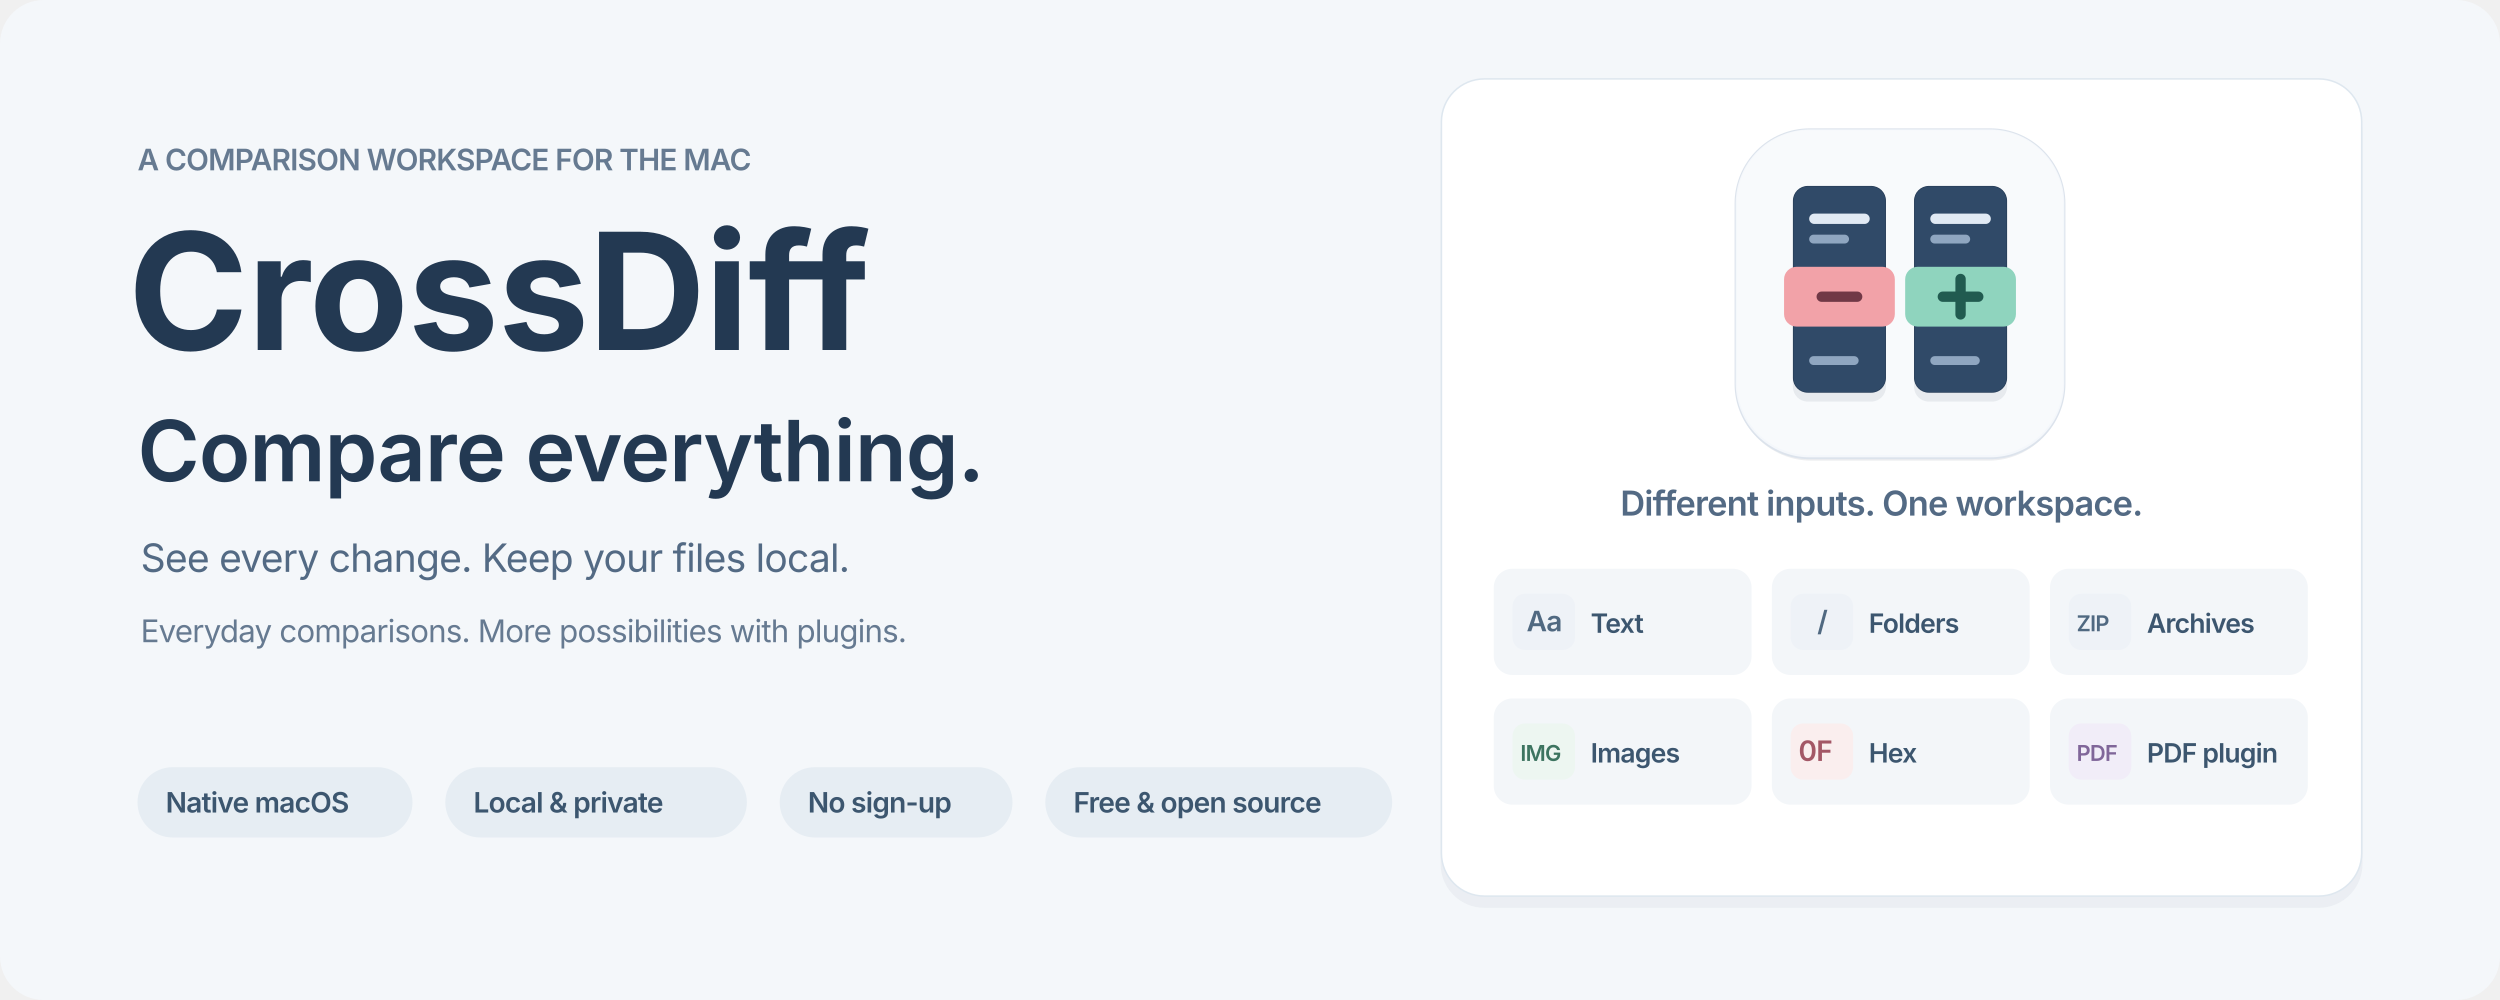
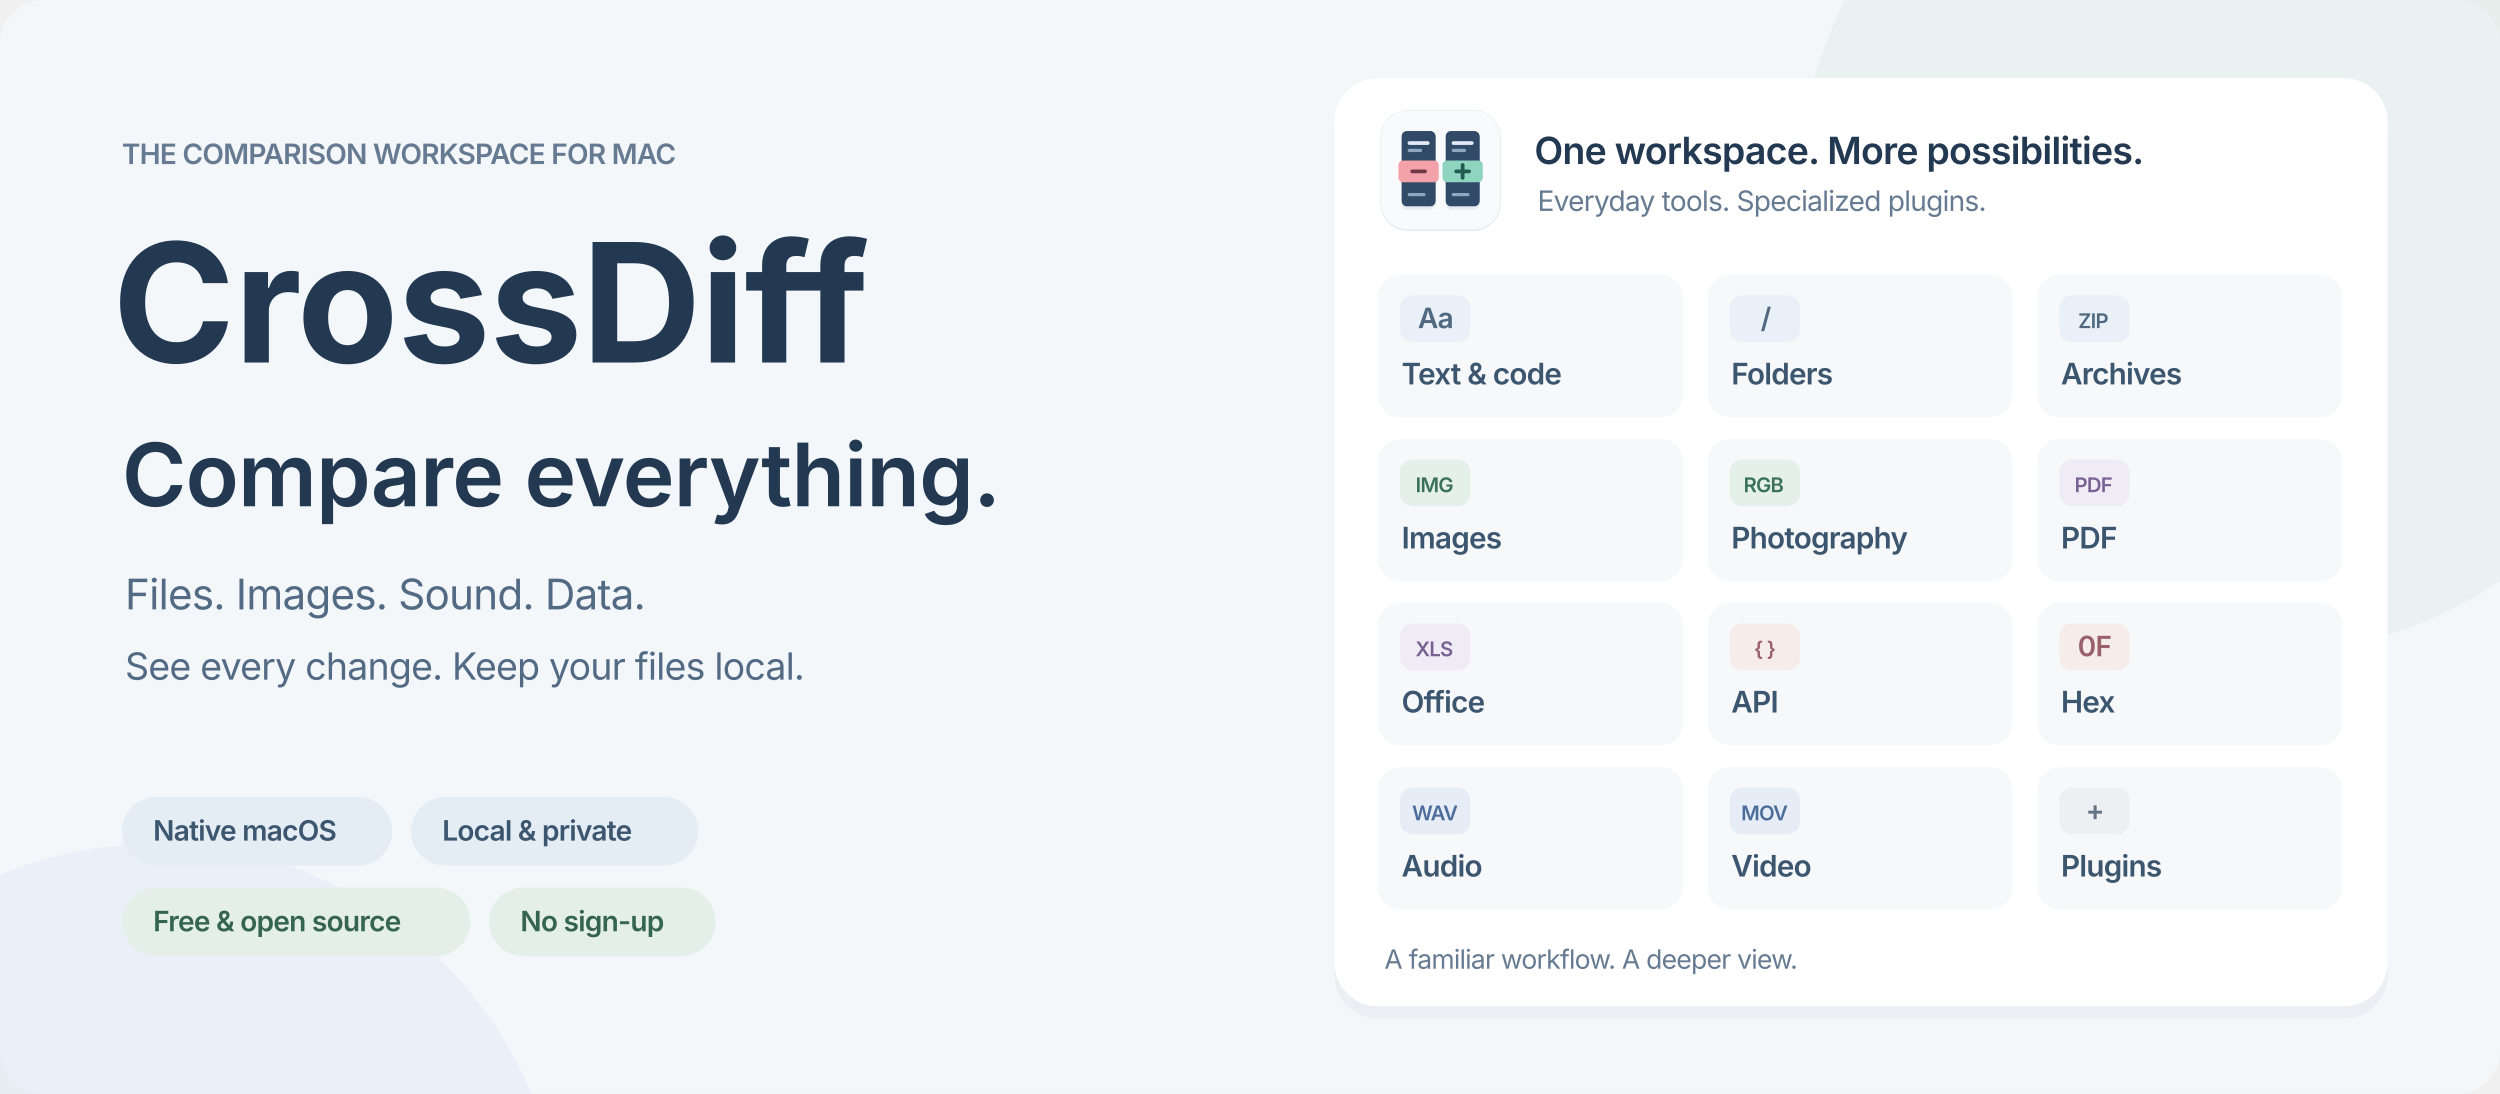
- <svg xmlns="http://www.w3.org/2000/svg" width="1600" height="640" viewBox="0 0 1600 640" role="img" aria-label="CrossDiff">
-   <rect x="0.0" y="0.0" width="1600.0" height="640.0" rx="28.0" fill="#F4F7FA" opacity="1.0" />
-   <text x="88.0" y="109.0" font-family="-apple-system, BlinkMacSystemFont, 'Segoe UI', sans-serif" font-size="19.0" font-weight="600" letter-spacing="-0.5" fill="#667A91">A COMPARISON WORKSPACE FOR THE MAC</text>
-   <text x="82.0" y="224.0" font-family="-apple-system, BlinkMacSystemFont, 'Segoe UI', sans-serif" font-size="104.0" font-weight="700" letter-spacing="-0.5" fill="#233952">CrossDiff</text>
-   <text x="88.0" y="308.0" font-family="-apple-system, BlinkMacSystemFont, 'Segoe UI', sans-serif" font-size="54.0" font-weight="600" letter-spacing="-0.5" fill="#233952">Compare everything.</text>
-   <text x="90.0" y="366.0" font-family="-apple-system, BlinkMacSystemFont, 'Segoe UI', sans-serif" font-size="25.0" font-weight="400" letter-spacing="-0.5" fill="#536A84">See every change. Keep your files local.</text>
-   <text x="90.0" y="411.0" font-family="-apple-system, BlinkMacSystemFont, 'Segoe UI', sans-serif" font-size="20.0" font-weight="400" letter-spacing="-0.5" fill="#667A91">Everyday comparisons. More possibilities with plugins.</text>
-   <rect x="88.0" y="491.0" width="176.0" height="45.0" rx="22.5" fill="#E6EDF3" opacity="1.0" />
-   <text x="106.0" y="520.0" font-family="-apple-system, BlinkMacSystemFont, 'Segoe UI', sans-serif" font-size="18.0" font-weight="600" letter-spacing="-0.5" fill="#3C566F">Native macOS</text>
-   <rect x="285.0" y="491.0" width="193.0" height="45.0" rx="22.5" fill="#E6EDF3" opacity="1.0" />
-   <text x="303.0" y="520.0" font-family="-apple-system, BlinkMacSystemFont, 'Segoe UI', sans-serif" font-size="18.0" font-weight="600" letter-spacing="-0.5" fill="#3C566F">Local &amp; private</text>
-   <rect x="499.0" y="491.0" width="149.0" height="45.0" rx="22.5" fill="#E6EDF3" opacity="1.0" />
-   <text x="517.0" y="520.0" font-family="-apple-system, BlinkMacSystemFont, 'Segoe UI', sans-serif" font-size="18.0" font-weight="600" letter-spacing="-0.5" fill="#3C566F">No sign-up</text>
-   <rect x="669.0" y="491.0" width="222.0" height="45.0" rx="22.5" fill="#E6EDF3" opacity="1.0" />
-   <text x="687.0" y="520.0" font-family="-apple-system, BlinkMacSystemFont, 'Segoe UI', sans-serif" font-size="18.0" font-weight="600" letter-spacing="-0.5" fill="#3C566F">Free &amp; open source</text>
-   <rect x="922.0" y="57.0" width="590.0" height="524.0" rx="28.0" fill="#233952" opacity="0.045" />
-   <rect x="922.0" y="50.0" width="590.0" height="524.0" rx="28.0" fill="#DEE7EF" opacity="1.0" />
-   <rect x="923.0" y="51.0" width="588.0" height="522.0" rx="27.0" fill="#FFFFFF" opacity="1.0" />
-   <rect x="1111.07" y="84.961" width="209.859" height="209.859" rx="48.211" fill="#14263E" opacity="0.08" />
-   <rect x="1110.125" y="82.125" width="211.75" height="211.75" rx="48.211" fill="#DCE3EC" opacity="1.0" />
-   <rect x="1110.834" y="82.834" width="210.332" height="209.859" rx="47.502" fill="#F4F7FB" opacity="1.0" />
-   <rect x="1111.543" y="83.307" width="208.914" height="207.969" rx="46.793" fill="#F8FAFC" opacity="1.0" />
-   <rect x="1147.465" y="124.664" width="59.555" height="132.344" rx="9.453" fill="#14263E" opacity="0.075" />
-   <rect x="1147.465" y="118.992" width="59.555" height="132.344" rx="9.453" fill="#273D58" opacity="1.0" />
-   <rect x="1147.938" y="119.465" width="58.609" height="131.398" rx="8.98" fill="#304A68" opacity="1.0" />
-   <rect x="1157.863" y="136.717" width="38.758" height="6.617" rx="3.309" fill="#E1EAF4" opacity="1.0" />
-   <rect x="1157.863" y="150.188" width="25.523" height="5.672" rx="2.836" fill="#8FA6C0" opacity="1.0" />
-   <rect x="1157.863" y="227.939" width="31.668" height="5.672" rx="2.836" fill="#8FA6C0" opacity="1.0" />
-   <rect x="1224.98" y="124.664" width="59.555" height="132.344" rx="9.453" fill="#14263E" opacity="0.075" />
-   <rect x="1224.98" y="118.992" width="59.555" height="132.344" rx="9.453" fill="#273D58" opacity="1.0" />
-   <rect x="1225.453" y="119.465" width="58.609" height="131.398" rx="8.98" fill="#304A68" opacity="1.0" />
-   <rect x="1235.379" y="136.717" width="38.758" height="6.617" rx="3.309" fill="#E1EAF4" opacity="1.0" />
-   <rect x="1235.379" y="150.188" width="25.523" height="5.672" rx="2.836" fill="#8FA6C0" opacity="1.0" />
-   <rect x="1235.379" y="227.939" width="31.668" height="5.672" rx="2.836" fill="#8FA6C0" opacity="1.0" />
-   <rect x="1141.793" y="170.748" width="70.898" height="38.285" rx="8.035" fill="#F2A2A8" opacity="1.0" />
-   <rect x="1219.309" y="170.748" width="70.898" height="38.285" rx="8.035" fill="#8FD4BE" opacity="1.0" />
-   <rect x="1162.59" y="186.582" width="29.305" height="6.617" rx="3.309" fill="#713846" opacity="1.0" />
-   <rect x="1240.105" y="186.582" width="29.305" height="6.617" rx="3.309" fill="#215B50" opacity="1.0" />
-   <rect x="1251.449" y="175.238" width="6.617" height="29.305" rx="3.309" fill="#215B50" opacity="1.0" />
-   <text x="1037.0" y="330.0" font-family="-apple-system, BlinkMacSystemFont, 'Segoe UI', sans-serif" font-size="22.0" font-weight="600" letter-spacing="-0.5" fill="#536A84">Different inputs. One workspace.</text>
-   <rect x="956.0" y="364.0" width="165.0" height="68.0" rx="12.0" fill="#F3F6F9" opacity="1.0" />
-   <rect x="968.0" y="380.0" width="40.0" height="36.0" rx="8.0" fill="#EEF2F7" opacity="1.0" />
-   <text x="977.0" y="404.0" font-family="-apple-system, BlinkMacSystemFont, 'Segoe UI', sans-serif" font-size="18.0" font-weight="600" letter-spacing="-0.5" fill="#506981">Aa</text>
-   <text x="1018.0" y="405.0" font-family="-apple-system, BlinkMacSystemFont, 'Segoe UI', sans-serif" font-size="17.0" font-weight="600" letter-spacing="-0.5" fill="#3C566F">Text</text>
-   <rect x="1134.0" y="364.0" width="165.0" height="68.0" rx="12.0" fill="#F3F6F9" opacity="1.0" />
-   <rect x="1146.0" y="380.0" width="40.0" height="36.0" rx="8.0" fill="#EEF2F7" opacity="1.0" />
-   <text x="1163.0" y="404.0" font-family="-apple-system, BlinkMacSystemFont, 'Segoe UI', sans-serif" font-size="18.0" font-weight="600" letter-spacing="-0.5" fill="#506981">/</text>
-   <text x="1196.0" y="405.0" font-family="-apple-system, BlinkMacSystemFont, 'Segoe UI', sans-serif" font-size="17.0" font-weight="600" letter-spacing="-0.5" fill="#3C566F">Folders</text>
-   <rect x="1312.0" y="364.0" width="165.0" height="68.0" rx="12.0" fill="#F3F6F9" opacity="1.0" />
-   <rect x="1324.0" y="380.0" width="40.0" height="36.0" rx="8.0" fill="#EEF2F7" opacity="1.0" />
-   <text x="1329.0" y="404.0" font-family="-apple-system, BlinkMacSystemFont, 'Segoe UI', sans-serif" font-size="14.0" font-weight="600" letter-spacing="-0.5" fill="#506981">ZIP</text>
-   <text x="1374.0" y="405.0" font-family="-apple-system, BlinkMacSystemFont, 'Segoe UI', sans-serif" font-size="17.0" font-weight="600" letter-spacing="-0.5" fill="#3C566F">Archives</text>
-   <rect x="956.0" y="447.0" width="165.0" height="68.0" rx="12.0" fill="#F3F6F9" opacity="1.0" />
-   <rect x="968.0" y="463.0" width="40.0" height="36.0" rx="8.0" fill="#EDF6F1" opacity="1.0" />
-   <text x="973.0" y="487.0" font-family="-apple-system, BlinkMacSystemFont, 'Segoe UI', sans-serif" font-size="14.0" font-weight="600" letter-spacing="-0.5" fill="#3D7460">IMG</text>
-   <text x="1018.0" y="488.0" font-family="-apple-system, BlinkMacSystemFont, 'Segoe UI', sans-serif" font-size="17.0" font-weight="600" letter-spacing="-0.5" fill="#3C566F">Images</text>
-   <rect x="1134.0" y="447.0" width="165.0" height="68.0" rx="12.0" fill="#F3F6F9" opacity="1.0" />
-   <rect x="1146.0" y="463.0" width="40.0" height="36.0" rx="8.0" fill="#FAEEEE" opacity="1.0" />
-   <text x="1151.0" y="487.0" font-family="-apple-system, BlinkMacSystemFont, 'Segoe UI', sans-serif" font-size="18.0" font-weight="600" letter-spacing="-0.5" fill="#A35766">0F</text>
-   <text x="1196.0" y="488.0" font-family="-apple-system, BlinkMacSystemFont, 'Segoe UI', sans-serif" font-size="17.0" font-weight="600" letter-spacing="-0.5" fill="#3C566F">Hex</text>
-   <rect x="1312.0" y="447.0" width="165.0" height="68.0" rx="12.0" fill="#F3F6F9" opacity="1.0" />
-   <rect x="1324.0" y="463.0" width="40.0" height="36.0" rx="8.0" fill="#F1EDF8" opacity="1.0" />
-   <text x="1329.0" y="487.0" font-family="-apple-system, BlinkMacSystemFont, 'Segoe UI', sans-serif" font-size="14.0" font-weight="600" letter-spacing="-0.5" fill="#806699">PDF</text>
-   <text x="1374.0" y="488.0" font-family="-apple-system, BlinkMacSystemFont, 'Segoe UI', sans-serif" font-size="17.0" font-weight="600" letter-spacing="-0.5" fill="#3C566F">PDF plugin</text>
+ <svg xmlns="http://www.w3.org/2000/svg" width="1600" height="700" viewBox="0 0 1600 700" role="img" aria-label="CrossDiff">
+   <rect x="0.0" y="0.0" width="1600.0" height="700.0" rx="28.0" fill="#F4F7FA" opacity="1.0" />
+   <rect x="1150.0" y="-160.0" width="580.0" height="580.0" rx="290.0" fill="#D8E9E3" opacity="0.38" />
+   <rect x="-160.0" y="540.0" width="520.0" height="520.0" rx="260.0" fill="#E2EAF5" opacity="0.55" />
+   <text x="78.0" y="105.0" font-family="-apple-system, BlinkMacSystemFont, 'Segoe UI', sans-serif" font-size="18.0" font-weight="600" letter-spacing="-0.5" fill="#667A91">THE COMPARISON WORKSPACE FOR MAC</text>
+   <text x="72.0" y="232.0" font-family="-apple-system, BlinkMacSystemFont, 'Segoe UI', sans-serif" font-size="106.0" font-weight="700" letter-spacing="-0.5" fill="#233952">CrossDiff</text>
+   <text x="78.0" y="324.0" font-family="-apple-system, BlinkMacSystemFont, 'Segoe UI', sans-serif" font-size="56.0" font-weight="600" letter-spacing="-0.5" fill="#233952">Compare everything.</text>
+   <text x="80.0" y="390.0" font-family="-apple-system, BlinkMacSystemFont, 'Segoe UI', sans-serif" font-size="27.0" font-weight="400" letter-spacing="-0.5" fill="#536A84">Files. Images. Sound. Data.</text>
+   <text x="80.0" y="435.0" font-family="-apple-system, BlinkMacSystemFont, 'Segoe UI', sans-serif" font-size="24.0" font-weight="400" letter-spacing="-0.5" fill="#536A84">See every change. Keep your files local.</text>
+   <rect x="78.0" y="510.0" width="173.0" height="44.0" rx="22.0" fill="#E4ECF4" opacity="1.0" />
+   <text x="98.0" y="538.0" font-family="-apple-system, BlinkMacSystemFont, 'Segoe UI', sans-serif" font-size="18.0" font-weight="600" letter-spacing="-0.5" fill="#3C566F">Native macOS</text>
+   <rect x="263.0" y="510.0" width="184.0" height="44.0" rx="22.0" fill="#E4ECF4" opacity="1.0" />
+   <text x="283.0" y="538.0" font-family="-apple-system, BlinkMacSystemFont, 'Segoe UI', sans-serif" font-size="18.0" font-weight="600" letter-spacing="-0.5" fill="#3C566F">Local &amp; private</text>
+   <rect x="78.0" y="568.0" width="223.0" height="44.0" rx="22.0" fill="#E4EFEA" opacity="1.0" />
+   <text x="98.0" y="596.0" font-family="-apple-system, BlinkMacSystemFont, 'Segoe UI', sans-serif" font-size="18.0" font-weight="600" letter-spacing="-0.5" fill="#356451">Free &amp; open source</text>
+   <rect x="313.0" y="568.0" width="145.0" height="44.0" rx="22.0" fill="#E4EFEA" opacity="1.0" />
+   <text x="333.0" y="596.0" font-family="-apple-system, BlinkMacSystemFont, 'Segoe UI', sans-serif" font-size="18.0" font-weight="600" letter-spacing="-0.5" fill="#356451">No sign-up</text>
+   <rect x="854.0" y="58.0" width="674.0" height="594.0" rx="28.0" fill="#233952" opacity="0.045" />
+   <rect x="854.0" y="50.0" width="674.0" height="594.0" rx="28.0" fill="#FFFFFF" opacity="1.0" />
+   <rect x="883.844" y="71.531" width="76.312" height="76.312" rx="17.531" fill="#14263E" opacity="0.08" />
+   <rect x="883.5" y="70.5" width="77.0" height="77.0" rx="17.531" fill="#DCE3EC" opacity="1.0" />
+   <rect x="883.758" y="70.758" width="76.484" height="76.312" rx="17.273" fill="#F4F7FB" opacity="1.0" />
+   <rect x="884.016" y="70.93" width="75.969" height="75.625" rx="17.016" fill="#F8FAFC" opacity="1.0" />
+   <rect x="897.078" y="85.969" width="21.656" height="48.125" rx="3.438" fill="#14263E" opacity="0.075" />
+   <rect x="897.078" y="83.906" width="21.656" height="48.125" rx="3.438" fill="#273D58" opacity="1.0" />
+   <rect x="897.25" y="84.078" width="21.312" height="47.781" rx="3.266" fill="#304A68" opacity="1.0" />
+   <rect x="900.859" y="90.352" width="14.094" height="2.406" rx="1.203" fill="#E1EAF4" opacity="1.0" />
+   <rect x="900.859" y="95.25" width="9.281" height="2.062" rx="1.031" fill="#8FA6C0" opacity="1.0" />
+   <rect x="900.859" y="123.523" width="11.516" height="2.062" rx="1.031" fill="#8FA6C0" opacity="1.0" />
+   <rect x="925.266" y="85.969" width="21.656" height="48.125" rx="3.438" fill="#14263E" opacity="0.075" />
+   <rect x="925.266" y="83.906" width="21.656" height="48.125" rx="3.438" fill="#273D58" opacity="1.0" />
+   <rect x="925.438" y="84.078" width="21.312" height="47.781" rx="3.266" fill="#304A68" opacity="1.0" />
+   <rect x="929.047" y="90.352" width="14.094" height="2.406" rx="1.203" fill="#E1EAF4" opacity="1.0" />
+   <rect x="929.047" y="95.25" width="9.281" height="2.062" rx="1.031" fill="#8FA6C0" opacity="1.0" />
+   <rect x="929.047" y="123.523" width="11.516" height="2.062" rx="1.031" fill="#8FA6C0" opacity="1.0" />
+   <rect x="895.016" y="102.727" width="25.781" height="13.922" rx="2.922" fill="#F2A2A8" opacity="1.0" />
+   <rect x="923.203" y="102.727" width="25.781" height="13.922" rx="2.922" fill="#8FD4BE" opacity="1.0" />
+   <rect x="902.578" y="108.484" width="10.656" height="2.406" rx="1.203" fill="#713846" opacity="1.0" />
+   <rect x="930.766" y="108.484" width="10.656" height="2.406" rx="1.203" fill="#215B50" opacity="1.0" />
+   <rect x="934.891" y="104.359" width="2.406" height="10.656" rx="1.203" fill="#215B50" opacity="1.0" />
+   <text x="982.0" y="105.0" font-family="-apple-system, BlinkMacSystemFont, 'Segoe UI', sans-serif" font-size="24.0" font-weight="600" letter-spacing="-0.5" fill="#233952">One workspace. More possibilities.</text>
+   <text x="984.0" y="135.0" font-family="-apple-system, BlinkMacSystemFont, 'Segoe UI', sans-serif" font-size="18.0" font-weight="400" letter-spacing="-0.5" fill="#667A91">Everyday tools. Specialized plugins.</text>
+   <rect x="882.0" y="176.0" width="195.0" height="91.0" rx="14.0" fill="#F6F8FA" opacity="1.0" />
+   <rect x="896.0" y="189.0" width="45.0" height="30.0" rx="8.0" fill="#EAF0F7" opacity="1.0" />
+   <text x="907.451" y="210.0" font-family="-apple-system, BlinkMacSystemFont, 'Segoe UI', sans-serif" font-size="18.0" font-weight="600" letter-spacing="-0.5" fill="#506981">Aa</text>
+   <text x="897.0" y="246.0" font-family="-apple-system, BlinkMacSystemFont, 'Segoe UI', sans-serif" font-size="19.0" font-weight="600" letter-spacing="-0.5" fill="#3C566F">Text &amp; code</text>
+   <rect x="1093.0" y="176.0" width="195.0" height="91.0" rx="14.0" fill="#F6F8FA" opacity="1.0" />
+   <rect x="1107.0" y="189.0" width="45.0" height="30.0" rx="8.0" fill="#EAF0F7" opacity="1.0" />
+   <text x="1126.82" y="210.0" font-family="-apple-system, BlinkMacSystemFont, 'Segoe UI', sans-serif" font-size="18.0" font-weight="600" letter-spacing="-0.5" fill="#506981">/</text>
+   <text x="1108.0" y="246.0" font-family="-apple-system, BlinkMacSystemFont, 'Segoe UI', sans-serif" font-size="19.0" font-weight="600" letter-spacing="-0.5" fill="#3C566F">Folders</text>
+   <rect x="1304.0" y="176.0" width="195.0" height="91.0" rx="14.0" fill="#F6F8FA" opacity="1.0" />
+   <rect x="1318.0" y="189.0" width="45.0" height="30.0" rx="8.0" fill="#EAF0F7" opacity="1.0" />
+   <text x="1330.021" y="210.0" font-family="-apple-system, BlinkMacSystemFont, 'Segoe UI', sans-serif" font-size="13.0" font-weight="600" letter-spacing="-0.5" fill="#506981">ZIP</text>
+   <text x="1319.0" y="246.0" font-family="-apple-system, BlinkMacSystemFont, 'Segoe UI', sans-serif" font-size="19.0" font-weight="600" letter-spacing="-0.5" fill="#3C566F">Archives</text>
+   <rect x="882.0" y="281.0" width="195.0" height="91.0" rx="14.0" fill="#F6F8FA" opacity="1.0" />
+   <rect x="896.0" y="294.0" width="45.0" height="30.0" rx="8.0" fill="#E5F0EA" opacity="1.0" />
+   <text x="905.942" y="315.0" font-family="-apple-system, BlinkMacSystemFont, 'Segoe UI', sans-serif" font-size="13.0" font-weight="600" letter-spacing="-0.5" fill="#397159">IMG</text>
+   <text x="897.0" y="351.0" font-family="-apple-system, BlinkMacSystemFont, 'Segoe UI', sans-serif" font-size="19.0" font-weight="600" letter-spacing="-0.5" fill="#3C566F">Images</text>
+   <rect x="1093.0" y="281.0" width="195.0" height="91.0" rx="14.0" fill="#F6F8FA" opacity="1.0" />
+   <rect x="1107.0" y="294.0" width="45.0" height="30.0" rx="8.0" fill="#E5F0EA" opacity="1.0" />
+   <text x="1115.869" y="315.0" font-family="-apple-system, BlinkMacSystemFont, 'Segoe UI', sans-serif" font-size="13.0" font-weight="600" letter-spacing="-0.5" fill="#397159">RGB</text>
+   <text x="1108.0" y="351.0" font-family="-apple-system, BlinkMacSystemFont, 'Segoe UI', sans-serif" font-size="19.0" font-weight="600" letter-spacing="-0.5" fill="#3C566F">Photography</text>
+   <rect x="1304.0" y="281.0" width="195.0" height="91.0" rx="14.0" fill="#F6F8FA" opacity="1.0" />
+   <rect x="1318.0" y="294.0" width="45.0" height="30.0" rx="8.0" fill="#F0ECF6" opacity="1.0" />
+   <text x="1327.696" y="315.0" font-family="-apple-system, BlinkMacSystemFont, 'Segoe UI', sans-serif" font-size="13.0" font-weight="600" letter-spacing="-0.5" fill="#796193">PDF</text>
+   <text x="1319.0" y="351.0" font-family="-apple-system, BlinkMacSystemFont, 'Segoe UI', sans-serif" font-size="19.0" font-weight="600" letter-spacing="-0.5" fill="#3C566F">PDF</text>
+   <rect x="882.0" y="386.0" width="195.0" height="91.0" rx="14.0" fill="#F6F8FA" opacity="1.0" />
+   <rect x="896.0" y="399.0" width="45.0" height="30.0" rx="8.0" fill="#F0ECF6" opacity="1.0" />
+   <text x="905.894" y="420.0" font-family="-apple-system, BlinkMacSystemFont, 'Segoe UI', sans-serif" font-size="13.0" font-weight="600" letter-spacing="-0.5" fill="#796193">XLS</text>
+   <text x="897.0" y="456.0" font-family="-apple-system, BlinkMacSystemFont, 'Segoe UI', sans-serif" font-size="19.0" font-weight="600" letter-spacing="-0.5" fill="#3C566F">Office</text>
+   <rect x="1093.0" y="386.0" width="195.0" height="91.0" rx="14.0" fill="#F6F8FA" opacity="1.0" />
+   <rect x="1107.0" y="399.0" width="45.0" height="30.0" rx="8.0" fill="#F6ECEA" opacity="1.0" />
+   <text x="1122.533" y="420.0" font-family="-apple-system, BlinkMacSystemFont, 'Segoe UI', sans-serif" font-size="13.0" font-weight="600" letter-spacing="-0.5" fill="#99616A">{ }</text>
+   <text x="1108.0" y="456.0" font-family="-apple-system, BlinkMacSystemFont, 'Segoe UI', sans-serif" font-size="19.0" font-weight="600" letter-spacing="-0.5" fill="#3C566F">API</text>
+   <rect x="1304.0" y="386.0" width="195.0" height="91.0" rx="14.0" fill="#F6F8FA" opacity="1.0" />
+   <rect x="1318.0" y="399.0" width="45.0" height="30.0" rx="8.0" fill="#F6ECEA" opacity="1.0" />
+   <text x="1329.696" y="420.0" font-family="-apple-system, BlinkMacSystemFont, 'Segoe UI', sans-serif" font-size="18.0" font-weight="600" letter-spacing="-0.5" fill="#99616A">0F</text>
+   <text x="1319.0" y="456.0" font-family="-apple-system, BlinkMacSystemFont, 'Segoe UI', sans-serif" font-size="19.0" font-weight="600" letter-spacing="-0.5" fill="#3C566F">Hex</text>
+   <rect x="882.0" y="491.0" width="195.0" height="91.0" rx="14.0" fill="#F6F8FA" opacity="1.0" />
+   <rect x="896.0" y="504.0" width="45.0" height="30.0" rx="8.0" fill="#E6EDF7" opacity="1.0" />
+   <text x="903.739" y="525.0" font-family="-apple-system, BlinkMacSystemFont, 'Segoe UI', sans-serif" font-size="13.0" font-weight="600" letter-spacing="-0.5" fill="#4C6D99">WAV</text>
+   <text x="897.0" y="561.0" font-family="-apple-system, BlinkMacSystemFont, 'Segoe UI', sans-serif" font-size="19.0" font-weight="600" letter-spacing="-0.5" fill="#3C566F">Audio</text>
+   <rect x="1093.0" y="491.0" width="195.0" height="91.0" rx="14.0" fill="#F6F8FA" opacity="1.0" />
+   <rect x="1107.0" y="504.0" width="45.0" height="30.0" rx="8.0" fill="#E6EDF7" opacity="1.0" />
+   <text x="1114.297" y="525.0" font-family="-apple-system, BlinkMacSystemFont, 'Segoe UI', sans-serif" font-size="13.0" font-weight="600" letter-spacing="-0.5" fill="#4C6D99">MOV</text>
+   <text x="1108.0" y="561.0" font-family="-apple-system, BlinkMacSystemFont, 'Segoe UI', sans-serif" font-size="19.0" font-weight="600" letter-spacing="-0.5" fill="#3C566F">Video</text>
+   <rect x="1304.0" y="491.0" width="195.0" height="91.0" rx="14.0" fill="#F6F8FA" opacity="1.0" />
+   <rect x="1318.0" y="504.0" width="45.0" height="30.0" rx="8.0" fill="#EDF0F3" opacity="1.0" />
+   <text x="1334.824" y="525.0" font-family="-apple-system, BlinkMacSystemFont, 'Segoe UI', sans-serif" font-size="18.0" font-weight="600" letter-spacing="-0.5" fill="#657384">+</text>
+   <text x="1319.0" y="561.0" font-family="-apple-system, BlinkMacSystemFont, 'Segoe UI', sans-serif" font-size="19.0" font-weight="600" letter-spacing="-0.5" fill="#3C566F">Plugins</text>
+   <text x="886.0" y="620.0" font-family="-apple-system, BlinkMacSystemFont, 'Segoe UI', sans-serif" font-size="17.0" font-weight="400" letter-spacing="-0.5" fill="#667A91">A familiar workflow. A deeper view.</text>
</svg>
